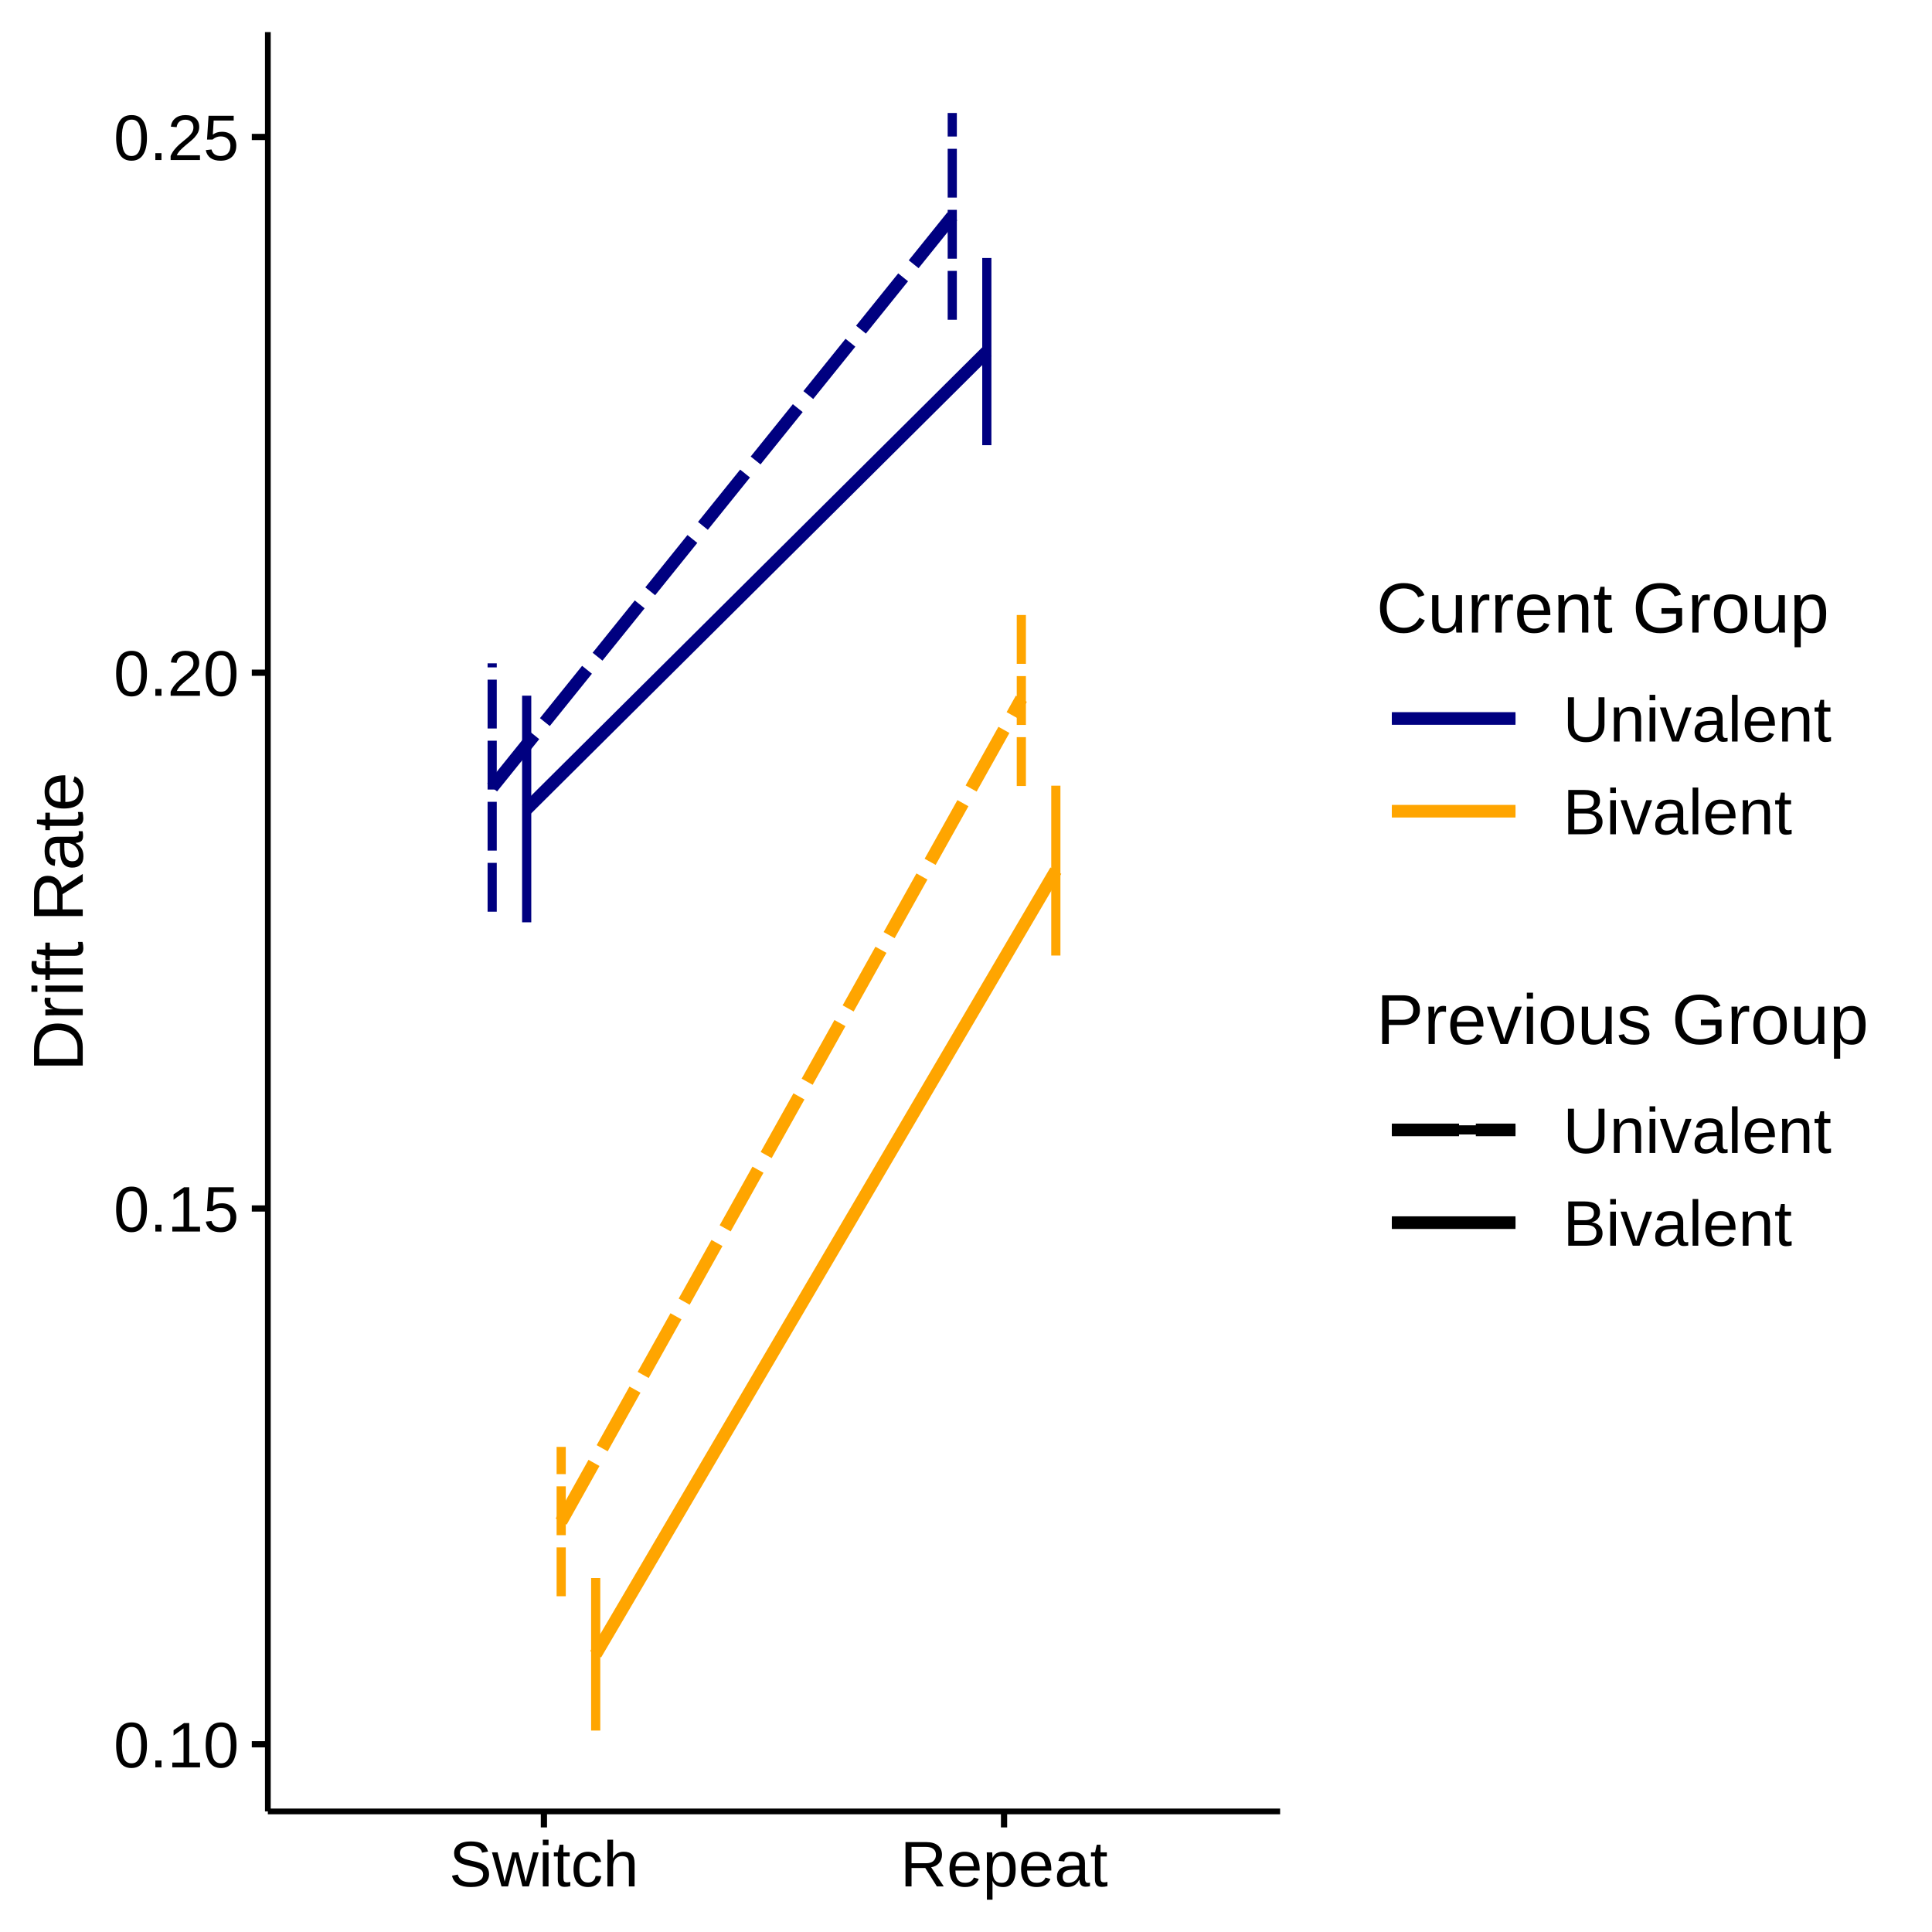
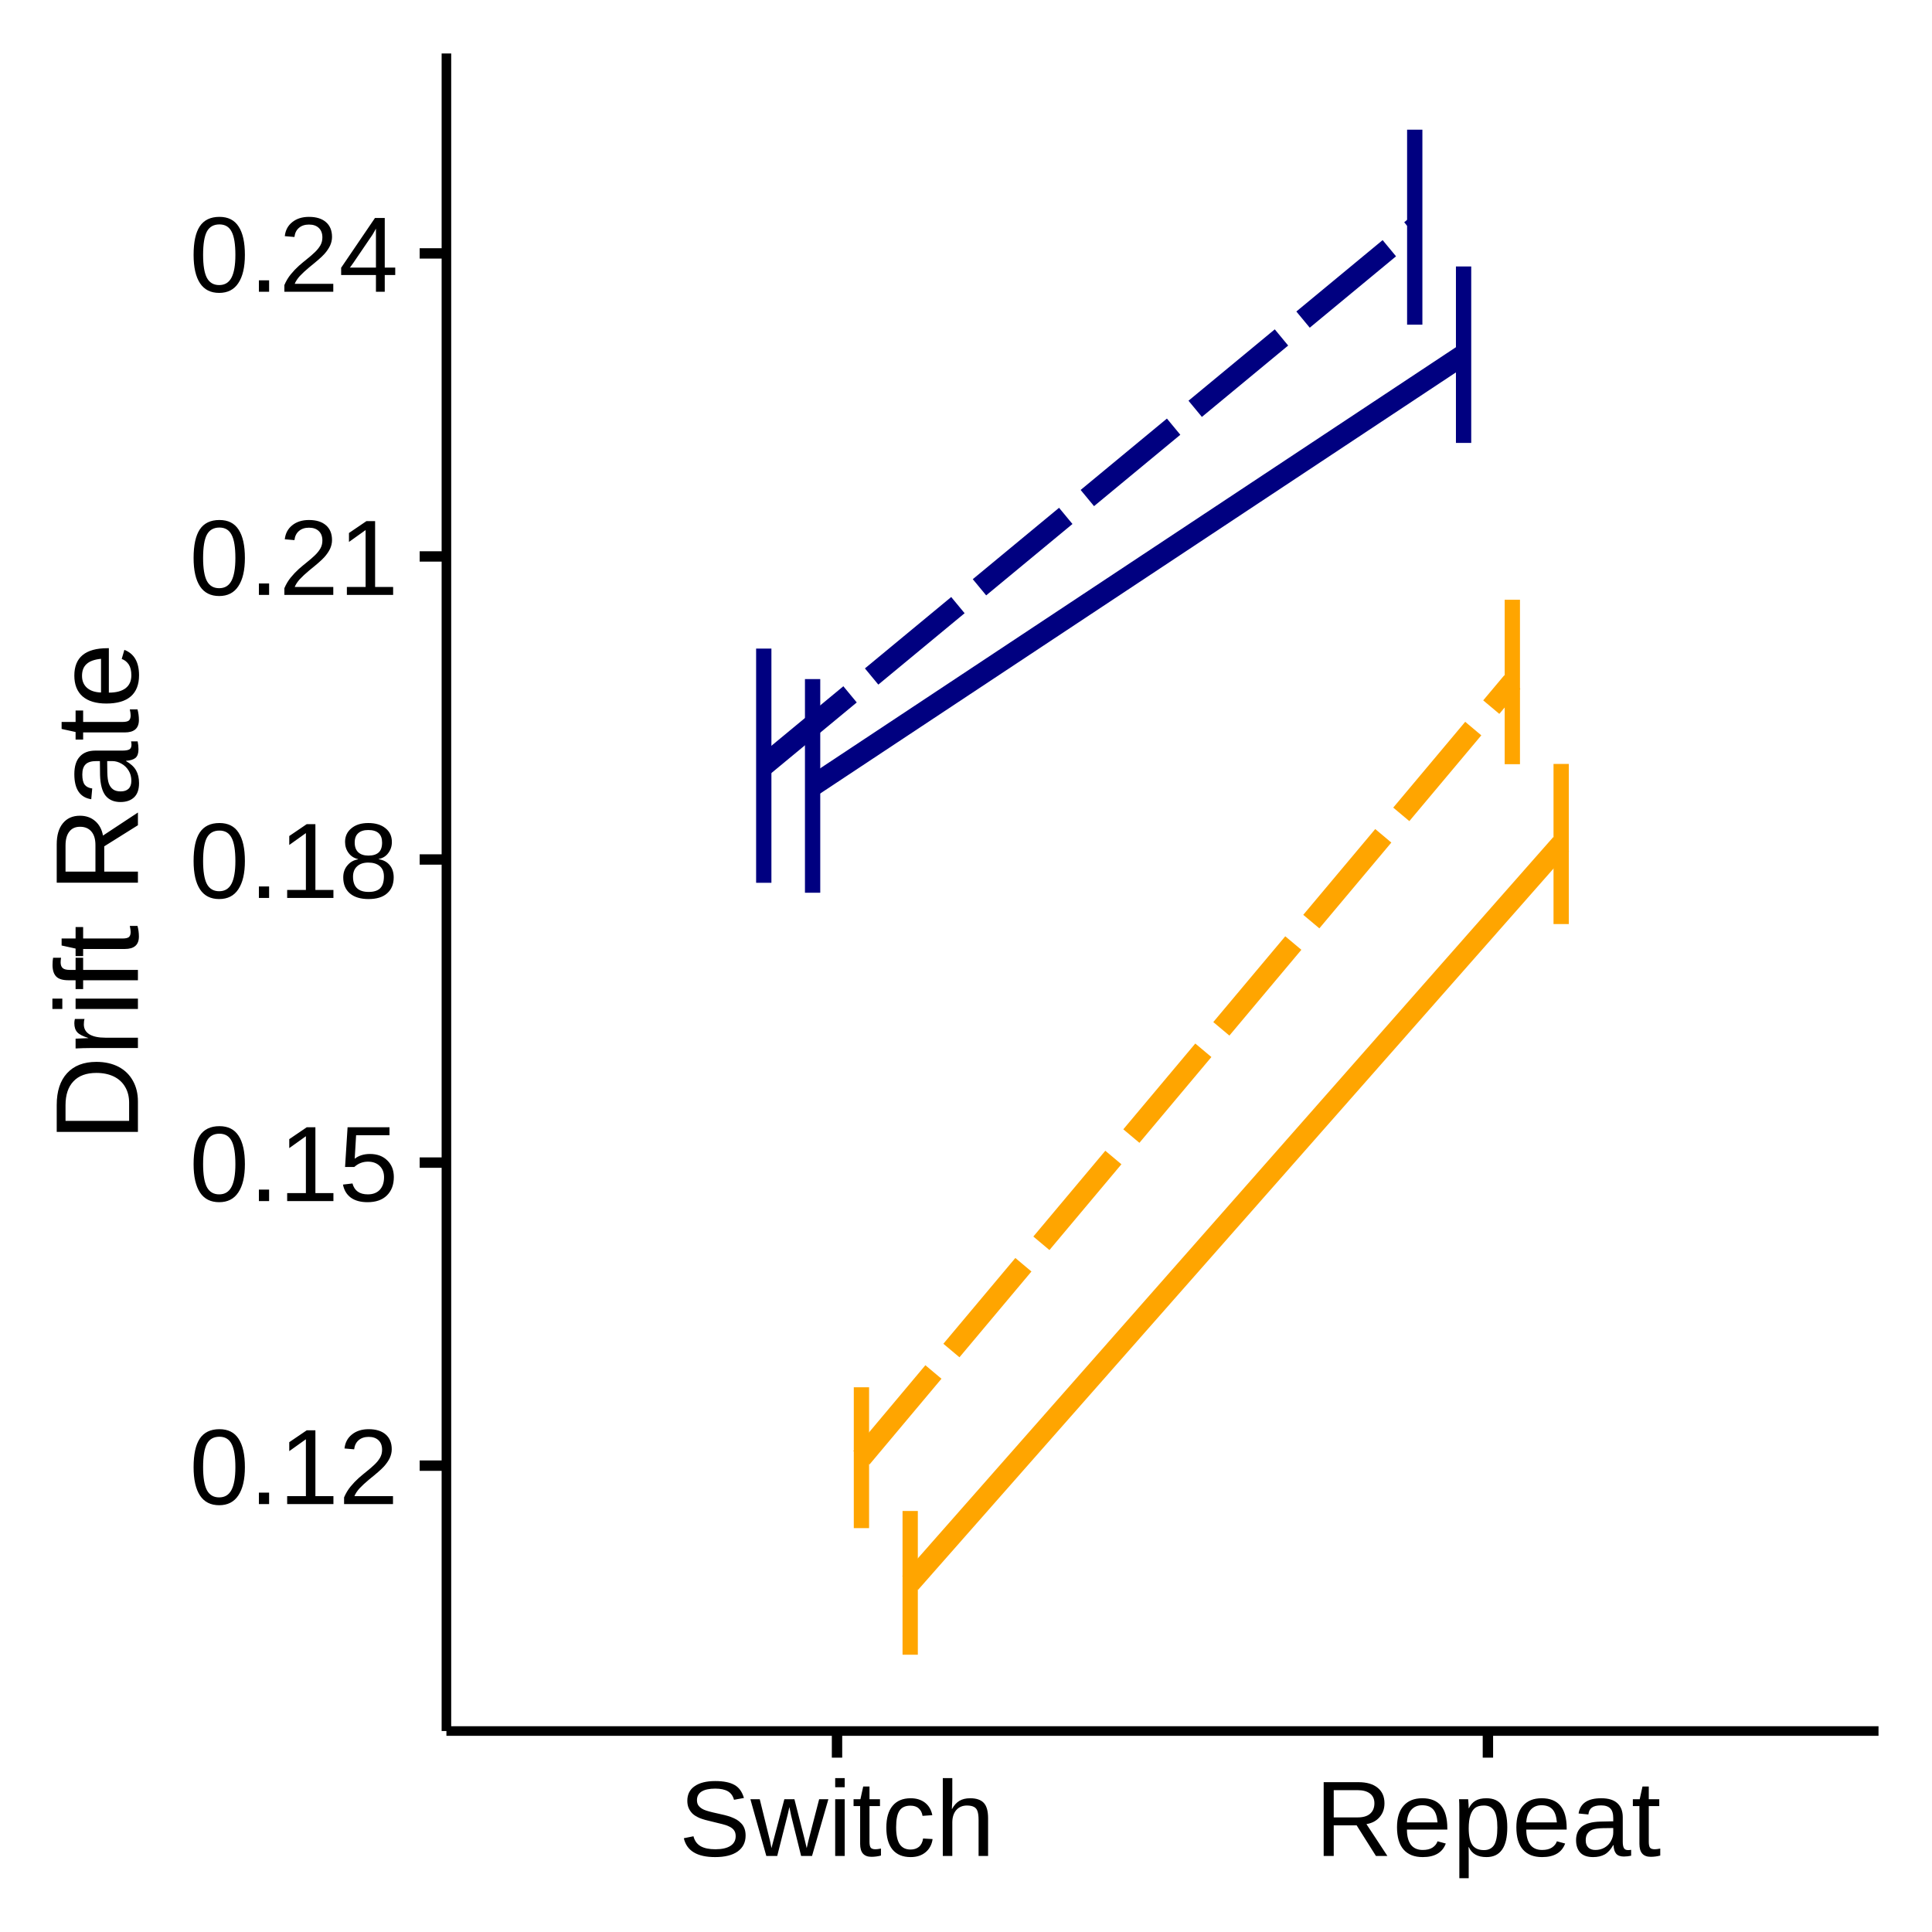
- <svg xmlns="http://www.w3.org/2000/svg" width="360.00pt" height="360.00pt" viewBox="0 0 360.00 360.00">
+ <svg xmlns="http://www.w3.org/2000/svg" width="216.00pt" height="216.00pt" viewBox="0 0 216.00 216.00">
  <g class="svglite">
    <defs>
      <style type="text/css">
    .svglite line, .svglite polyline, .svglite polygon, .svglite path, .svglite rect, .svglite circle {
      fill: none;
      stroke: #000000;
      stroke-linecap: round;
      stroke-linejoin: round;
      stroke-miterlimit: 10.00;
    }
    .svglite text {
      white-space: pre;
    }
    .svglite g.glyphgroup path {
      fill: inherit;
      stroke: none;
    }
  </style>
    </defs>
    <rect width="100%" height="100%" style="stroke: none; fill: #FFFFFF;" />
    <defs>
-       <clipPath id="cpMC4wMHwzNjAuMDB8MC4wMHwzNjAuMDA=">
-         <rect x="0.00" y="0.00" width="360.00" height="360.00" />
+       <clipPath id="cpMC4wMHwyMTYuMDB8MC4wMHwyMTYuMDA=">
+         <rect x="0.00" y="0.00" width="216.00" height="216.00" />
      </clipPath>
    </defs>
-     <g clip-path="url(#cpMC4wMHwzNjAuMDB8MC4wMHwzNjAuMDA=)">
-       <rect x="-0" y="0.00" width="360.00" height="360.00" style="stroke-width: 1.16; stroke: #FFFFFF; fill: #FFFFFF;" />
+     <g clip-path="url(#cpMC4wMHwyMTYuMDB8MC4wMHwyMTYuMDA=)">
+       <rect x="0.00" y="0.00" width="216.00" height="216.00" style="stroke-width: 1.16; stroke: #FFFFFF; fill: #FFFFFF;" />
    </g>
    <defs>
-       <clipPath id="cpNDkuOTF8MjM4LjUzfDUuOTh8MzM3LjUz">
-         <rect x="49.91" y="5.98" width="188.63" height="331.55" />
+       <clipPath id="cpNDkuOTF8MjEwLjAyfDUuOTh8MTkzLjUz">
+         <rect x="49.91" y="5.98" width="160.11" height="187.55" />
      </clipPath>
    </defs>
-     <g clip-path="url(#cpNDkuOTF8MjM4LjUzfDUuOTh8MzM3LjUz)">
-       <rect x="49.91" y="5.98" width="188.63" height="331.55" style="stroke-width: 1.16; stroke: none; fill: #FFFFFF;" />
-       <polyline points="91.71,146.74 177.44,40.31 " style="stroke-width: 2.35; stroke: #000080; stroke-dasharray: 12.52,3.13; stroke-linecap: butt;" />
-       <polyline points="98.14,150.75 183.88,65.52 " style="stroke-width: 2.35; stroke: #000080; stroke-linecap: butt;" />
-       <polyline points="104.57,283.52 190.31,130.20 " style="stroke-width: 2.35; stroke: #FFA500; stroke-dasharray: 12.52,3.13; stroke-linecap: butt;" />
-       <polyline points="111.00,308.25 196.74,162.23 " style="stroke-width: 2.35; stroke: #FFA500; stroke-linecap: butt;" />
-       <polyline points="177.44,59.58 177.44,59.58 " style="stroke-width: 1.71; stroke: #000080; stroke-dasharray: 9.10,2.28; stroke-linecap: butt;" />
-       <polyline points="177.44,59.58 177.44,21.05 " style="stroke-width: 1.71; stroke: #000080; stroke-dasharray: 9.10,2.28; stroke-linecap: butt;" />
-       <polyline points="177.44,21.05 177.44,21.05 " style="stroke-width: 1.71; stroke: #000080; stroke-dasharray: 9.10,2.28; stroke-linecap: butt;" />
-       <polyline points="91.71,169.88 91.71,169.88 " style="stroke-width: 1.71; stroke: #000080; stroke-dasharray: 9.10,2.28; stroke-linecap: butt;" />
-       <polyline points="91.71,169.88 91.71,123.60 " style="stroke-width: 1.71; stroke: #000080; stroke-dasharray: 9.10,2.28; stroke-linecap: butt;" />
-       <polyline points="91.71,123.60 91.71,123.60 " style="stroke-width: 1.71; stroke: #000080; stroke-dasharray: 9.10,2.28; stroke-linecap: butt;" />
-       <polyline points="183.88,82.95 183.88,82.95 " style="stroke-width: 1.71; stroke: #000080; stroke-linecap: butt;" />
-       <polyline points="183.88,82.95 183.88,48.08 " style="stroke-width: 1.71; stroke: #000080; stroke-linecap: butt;" />
-       <polyline points="183.88,48.08 183.88,48.08 " style="stroke-width: 1.71; stroke: #000080; stroke-linecap: butt;" />
-       <polyline points="98.14,171.86 98.14,171.86 " style="stroke-width: 1.71; stroke: #000080; stroke-linecap: butt;" />
-       <polyline points="98.14,171.86 98.14,129.63 " style="stroke-width: 1.71; stroke: #000080; stroke-linecap: butt;" />
-       <polyline points="98.14,129.63 98.14,129.63 " style="stroke-width: 1.71; stroke: #000080; stroke-linecap: butt;" />
-       <polyline points="190.31,146.46 190.31,146.46 " style="stroke-width: 1.71; stroke: #FFA500; stroke-dasharray: 9.10,2.28; stroke-linecap: butt;" />
-       <polyline points="190.31,146.46 190.31,113.94 " style="stroke-width: 1.71; stroke: #FFA500; stroke-dasharray: 9.10,2.28; stroke-linecap: butt;" />
-       <polyline points="190.31,113.94 190.31,113.94 " style="stroke-width: 1.71; stroke: #FFA500; stroke-dasharray: 9.10,2.28; stroke-linecap: butt;" />
-       <polyline points="104.57,297.44 104.57,297.44 " style="stroke-width: 1.71; stroke: #FFA500; stroke-dasharray: 9.10,2.28; stroke-linecap: butt;" />
-       <polyline points="104.57,297.44 104.57,269.61 " style="stroke-width: 1.71; stroke: #FFA500; stroke-dasharray: 9.10,2.28; stroke-linecap: butt;" />
-       <polyline points="104.57,269.61 104.57,269.61 " style="stroke-width: 1.71; stroke: #FFA500; stroke-dasharray: 9.10,2.28; stroke-linecap: butt;" />
-       <polyline points="196.74,178.05 196.74,178.05 " style="stroke-width: 1.71; stroke: #FFA500; stroke-linecap: butt;" />
-       <polyline points="196.74,178.05 196.74,146.40 " style="stroke-width: 1.71; stroke: #FFA500; stroke-linecap: butt;" />
-       <polyline points="196.74,146.40 196.74,146.40 " style="stroke-width: 1.71; stroke: #FFA500; stroke-linecap: butt;" />
-       <polyline points="111.00,322.46 111.00,322.46 " style="stroke-width: 1.71; stroke: #FFA500; stroke-linecap: butt;" />
-       <polyline points="111.00,322.46 111.00,294.05 " style="stroke-width: 1.71; stroke: #FFA500; stroke-linecap: butt;" />
-       <polyline points="111.00,294.05 111.00,294.05 " style="stroke-width: 1.71; stroke: #FFA500; stroke-linecap: butt;" />
+     <g clip-path="url(#cpNDkuOTF8MjEwLjAyfDUuOTh8MTkzLjUz)">
+       <rect x="49.91" y="5.98" width="160.11" height="187.55" style="stroke-width: 1.16; stroke: none; fill: #FFFFFF;" />
+       <polyline points="85.39,85.61 158.17,25.40 " style="stroke-width: 2.35; stroke: #000080; stroke-dasharray: 12.52,3.13; stroke-linecap: butt;" />
+       <polyline points="90.85,87.87 163.63,39.66 " style="stroke-width: 2.35; stroke: #000080; stroke-linecap: butt;" />
+       <polyline points="96.31,162.98 169.08,76.25 " style="stroke-width: 2.35; stroke: #FFA500; stroke-dasharray: 12.52,3.13; stroke-linecap: butt;" />
+       <polyline points="101.76,176.97 174.54,94.36 " style="stroke-width: 2.35; stroke: #FFA500; stroke-linecap: butt;" />
+       <polyline points="158.17,36.30 158.17,36.30 " style="stroke-width: 1.71; stroke: #000080; stroke-linecap: butt;" />
+       <polyline points="158.17,36.30 158.17,14.50 " style="stroke-width: 1.71; stroke: #000080; stroke-linecap: butt;" />
+       <polyline points="158.17,14.50 158.17,14.50 " style="stroke-width: 1.71; stroke: #000080; stroke-linecap: butt;" />
+       <polyline points="85.39,98.70 85.39,98.70 " style="stroke-width: 1.71; stroke: #000080; stroke-linecap: butt;" />
+       <polyline points="85.39,98.70 85.39,72.51 " style="stroke-width: 1.71; stroke: #000080; stroke-linecap: butt;" />
+       <polyline points="85.39,72.51 85.39,72.51 " style="stroke-width: 1.71; stroke: #000080; stroke-linecap: butt;" />
+       <polyline points="163.63,49.52 163.63,49.52 " style="stroke-width: 1.71; stroke: #000080; stroke-linecap: butt;" />
+       <polyline points="163.63,49.52 163.63,29.79 " style="stroke-width: 1.71; stroke: #000080; stroke-linecap: butt;" />
+       <polyline points="163.63,29.79 163.63,29.79 " style="stroke-width: 1.71; stroke: #000080; stroke-linecap: butt;" />
+       <polyline points="90.85,99.81 90.85,99.81 " style="stroke-width: 1.71; stroke: #000080; stroke-linecap: butt;" />
+       <polyline points="90.85,99.81 90.85,75.92 " style="stroke-width: 1.71; stroke: #000080; stroke-linecap: butt;" />
+       <polyline points="90.85,75.92 90.85,75.92 " style="stroke-width: 1.71; stroke: #000080; stroke-linecap: butt;" />
+       <polyline points="169.08,85.44 169.08,85.44 " style="stroke-width: 1.71; stroke: #FFA500; stroke-linecap: butt;" />
+       <polyline points="169.08,85.44 169.08,67.05 " style="stroke-width: 1.71; stroke: #FFA500; stroke-linecap: butt;" />
+       <polyline points="169.08,67.05 169.08,67.05 " style="stroke-width: 1.71; stroke: #FFA500; stroke-linecap: butt;" />
+       <polyline points="96.31,170.85 96.31,170.85 " style="stroke-width: 1.71; stroke: #FFA500; stroke-linecap: butt;" />
+       <polyline points="96.31,170.85 96.31,155.10 " style="stroke-width: 1.71; stroke: #FFA500; stroke-linecap: butt;" />
+       <polyline points="96.31,155.10 96.31,155.10 " style="stroke-width: 1.71; stroke: #FFA500; stroke-linecap: butt;" />
+       <polyline points="174.54,103.31 174.54,103.31 " style="stroke-width: 1.71; stroke: #FFA500; stroke-linecap: butt;" />
+       <polyline points="174.54,103.31 174.54,85.41 " style="stroke-width: 1.71; stroke: #FFA500; stroke-linecap: butt;" />
+       <polyline points="174.54,85.41 174.54,85.41 " style="stroke-width: 1.71; stroke: #FFA500; stroke-linecap: butt;" />
+       <polyline points="101.76,185.00 101.76,185.00 " style="stroke-width: 1.71; stroke: #FFA500; stroke-linecap: butt;" />
+       <polyline points="101.76,185.00 101.76,168.93 " style="stroke-width: 1.71; stroke: #FFA500; stroke-linecap: butt;" />
+       <polyline points="101.76,168.93 101.76,168.93 " style="stroke-width: 1.71; stroke: #FFA500; stroke-linecap: butt;" />
    </g>
-     <g clip-path="url(#cpMC4wMHwzNjAuMDB8MC4wMHwzNjAuMDA=)">
-       <polyline points="49.91,337.53 49.91,5.98 " style="stroke-width: 1.07; stroke-linecap: butt;" />
-       <text x="44.53" y="329.32" text-anchor="end" style="font-size: 12.00px; font-family: &quot;Arial&quot;;" textLength="23.34px" lengthAdjust="spacingAndGlyphs">0.10</text>
-       <text x="44.53" y="229.48" text-anchor="end" style="font-size: 12.00px; font-family: &quot;Arial&quot;;" textLength="23.34px" lengthAdjust="spacingAndGlyphs">0.15</text>
-       <text x="44.53" y="129.65" text-anchor="end" style="font-size: 12.00px; font-family: &quot;Arial&quot;;" textLength="23.34px" lengthAdjust="spacingAndGlyphs">0.20</text>
-       <text x="44.53" y="29.82" text-anchor="end" style="font-size: 12.00px; font-family: &quot;Arial&quot;;" textLength="23.34px" lengthAdjust="spacingAndGlyphs">0.25</text>
-       <polyline points="46.92,325.02 49.91,325.02 " style="stroke-width: 1.16; stroke-linecap: butt;" />
-       <polyline points="46.92,225.18 49.91,225.18 " style="stroke-width: 1.16; stroke-linecap: butt;" />
-       <polyline points="46.92,125.35 49.91,125.35 " style="stroke-width: 1.16; stroke-linecap: butt;" />
-       <polyline points="46.92,25.52 49.91,25.52 " style="stroke-width: 1.16; stroke-linecap: butt;" />
-       <polyline points="49.91,337.53 238.53,337.53 " style="stroke-width: 1.07; stroke-linecap: butt;" />
-       <polyline points="101.35,340.51 101.35,337.53 " style="stroke-width: 1.16; stroke-linecap: butt;" />
-       <polyline points="187.09,340.51 187.09,337.53 " style="stroke-width: 1.16; stroke-linecap: butt;" />
-       <text x="101.35" y="351.50" text-anchor="middle" style="font-size: 12.00px; font-family: &quot;Arial&quot;;" textLength="35.34px" lengthAdjust="spacingAndGlyphs">Switch</text>
-       <text x="187.09" y="351.50" text-anchor="middle" style="font-size: 12.00px; font-family: &quot;Arial&quot;;" textLength="38.69px" lengthAdjust="spacingAndGlyphs">Repeat</text>
-       <text transform="translate(15.42,171.75) rotate(-90)" text-anchor="middle" style="font-size: 13.20px; font-family: &quot;Arial&quot;;" textLength="55.67px" lengthAdjust="spacingAndGlyphs">Drift Rate</text>
-       <rect x="250.49" y="101.06" width="96.76" height="64.71" style="stroke-width: 1.16; stroke: none; fill: #FFFFFF;" />
-       <text x="256.47" y="117.87" style="font-size: 13.20px; font-family: &quot;Arial&quot;;" textLength="84.23px" lengthAdjust="spacingAndGlyphs">Current Group</text>
-       <rect x="256.47" y="125.24" width="28.80" height="17.28" style="stroke-width: 1.16; stroke: none; fill: #FFFFFF;" />
-       <line x1="259.35" y1="133.88" x2="282.39" y2="133.88" style="stroke-width: 2.35; stroke: #000080; stroke-linecap: butt;" />
-       <line x1="259.35" y1="133.88" x2="282.39" y2="133.88" style="stroke-width: 1.71; stroke: #000080; stroke-linecap: butt;" />
-       <rect x="256.47" y="142.52" width="28.80" height="17.28" style="stroke-width: 1.16; stroke: none; fill: #FFFFFF;" />
-       <line x1="259.35" y1="151.16" x2="282.39" y2="151.16" style="stroke-width: 2.35; stroke: #FFA500; stroke-linecap: butt;" />
-       <line x1="259.35" y1="151.16" x2="282.39" y2="151.16" style="stroke-width: 1.71; stroke: #FFA500; stroke-linecap: butt;" />
-       <text x="291.24" y="138.17" style="font-size: 12.00px; font-family: &quot;Arial&quot;;" textLength="50.03px" lengthAdjust="spacingAndGlyphs">Univalent</text>
-       <text x="291.24" y="155.45" style="font-size: 12.00px; font-family: &quot;Arial&quot;;" textLength="42.69px" lengthAdjust="spacingAndGlyphs">Bivalent</text>
-       <rect x="250.49" y="177.73" width="103.53" height="64.71" style="stroke-width: 1.16; stroke: none; fill: #FFFFFF;" />
-       <text x="256.47" y="194.54" style="font-size: 13.20px; font-family: &quot;Arial&quot;;" textLength="91.58px" lengthAdjust="spacingAndGlyphs">Previous Group</text>
-       <rect x="256.47" y="201.90" width="28.80" height="17.28" style="stroke-width: 1.16; stroke: none; fill: #FFFFFF;" />
-       <line x1="259.35" y1="210.54" x2="282.39" y2="210.54" style="stroke-width: 2.35; stroke-dasharray: 12.52,3.13; stroke-linecap: butt;" />
-       <line x1="259.35" y1="210.54" x2="282.39" y2="210.54" style="stroke-width: 1.71; stroke-dasharray: 9.10,2.28; stroke-linecap: butt;" />
-       <rect x="256.47" y="219.18" width="28.80" height="17.28" style="stroke-width: 1.16; stroke: none; fill: #FFFFFF;" />
-       <line x1="259.35" y1="227.82" x2="282.39" y2="227.82" style="stroke-width: 2.35; stroke-linecap: butt;" />
-       <line x1="259.35" y1="227.82" x2="282.39" y2="227.82" style="stroke-width: 1.71; stroke-linecap: butt;" />
-       <text x="291.24" y="214.84" style="font-size: 12.00px; font-family: &quot;Arial&quot;;" textLength="50.03px" lengthAdjust="spacingAndGlyphs">Univalent</text>
-       <text x="291.24" y="232.12" style="font-size: 12.00px; font-family: &quot;Arial&quot;;" textLength="42.69px" lengthAdjust="spacingAndGlyphs">Bivalent</text>
+     <g clip-path="url(#cpMC4wMHwyMTYuMDB8MC4wMHwyMTYuMDA=)">
+       <polyline points="49.91,193.53 49.91,5.98 " style="stroke-width: 1.07; stroke-linecap: butt;" />
+       <text x="44.53" y="168.16" text-anchor="end" style="font-size: 12.00px; font-family: &quot;Arial&quot;;" textLength="23.34px" lengthAdjust="spacingAndGlyphs">0.12</text>
+       <text x="44.53" y="134.28" text-anchor="end" style="font-size: 12.00px; font-family: &quot;Arial&quot;;" textLength="23.34px" lengthAdjust="spacingAndGlyphs">0.15</text>
+       <text x="44.53" y="100.39" text-anchor="end" style="font-size: 12.00px; font-family: &quot;Arial&quot;;" textLength="23.34px" lengthAdjust="spacingAndGlyphs">0.18</text>
+       <text x="44.53" y="66.51" text-anchor="end" style="font-size: 12.00px; font-family: &quot;Arial&quot;;" textLength="23.34px" lengthAdjust="spacingAndGlyphs">0.21</text>
+       <text x="44.53" y="32.62" text-anchor="end" style="font-size: 12.00px; font-family: &quot;Arial&quot;;" textLength="23.34px" lengthAdjust="spacingAndGlyphs">0.24</text>
+       <polyline points="46.92,163.86 49.91,163.86 " style="stroke-width: 1.16; stroke-linecap: butt;" />
+       <polyline points="46.92,129.98 49.91,129.98 " style="stroke-width: 1.16; stroke-linecap: butt;" />
+       <polyline points="46.92,96.09 49.91,96.09 " style="stroke-width: 1.16; stroke-linecap: butt;" />
+       <polyline points="46.92,62.21 49.91,62.21 " style="stroke-width: 1.16; stroke-linecap: butt;" />
+       <polyline points="46.92,28.33 49.91,28.33 " style="stroke-width: 1.16; stroke-linecap: butt;" />
+       <polyline points="49.91,193.53 210.02,193.53 " style="stroke-width: 1.07; stroke-linecap: butt;" />
+       <polyline points="93.58,196.51 93.58,193.53 " style="stroke-width: 1.16; stroke-linecap: butt;" />
+       <polyline points="166.35,196.51 166.35,193.53 " style="stroke-width: 1.16; stroke-linecap: butt;" />
+       <text x="93.58" y="207.50" text-anchor="middle" style="font-size: 12.00px; font-family: &quot;Arial&quot;;" textLength="35.34px" lengthAdjust="spacingAndGlyphs">Switch</text>
+       <text x="166.35" y="207.50" text-anchor="middle" style="font-size: 12.00px; font-family: &quot;Arial&quot;;" textLength="38.69px" lengthAdjust="spacingAndGlyphs">Repeat</text>
+       <text transform="translate(15.42,99.75) rotate(-90)" text-anchor="middle" style="font-size: 13.20px; font-family: &quot;Arial&quot;;" textLength="55.67px" lengthAdjust="spacingAndGlyphs">Drift Rate</text>
    </g>
  </g>
</svg>
